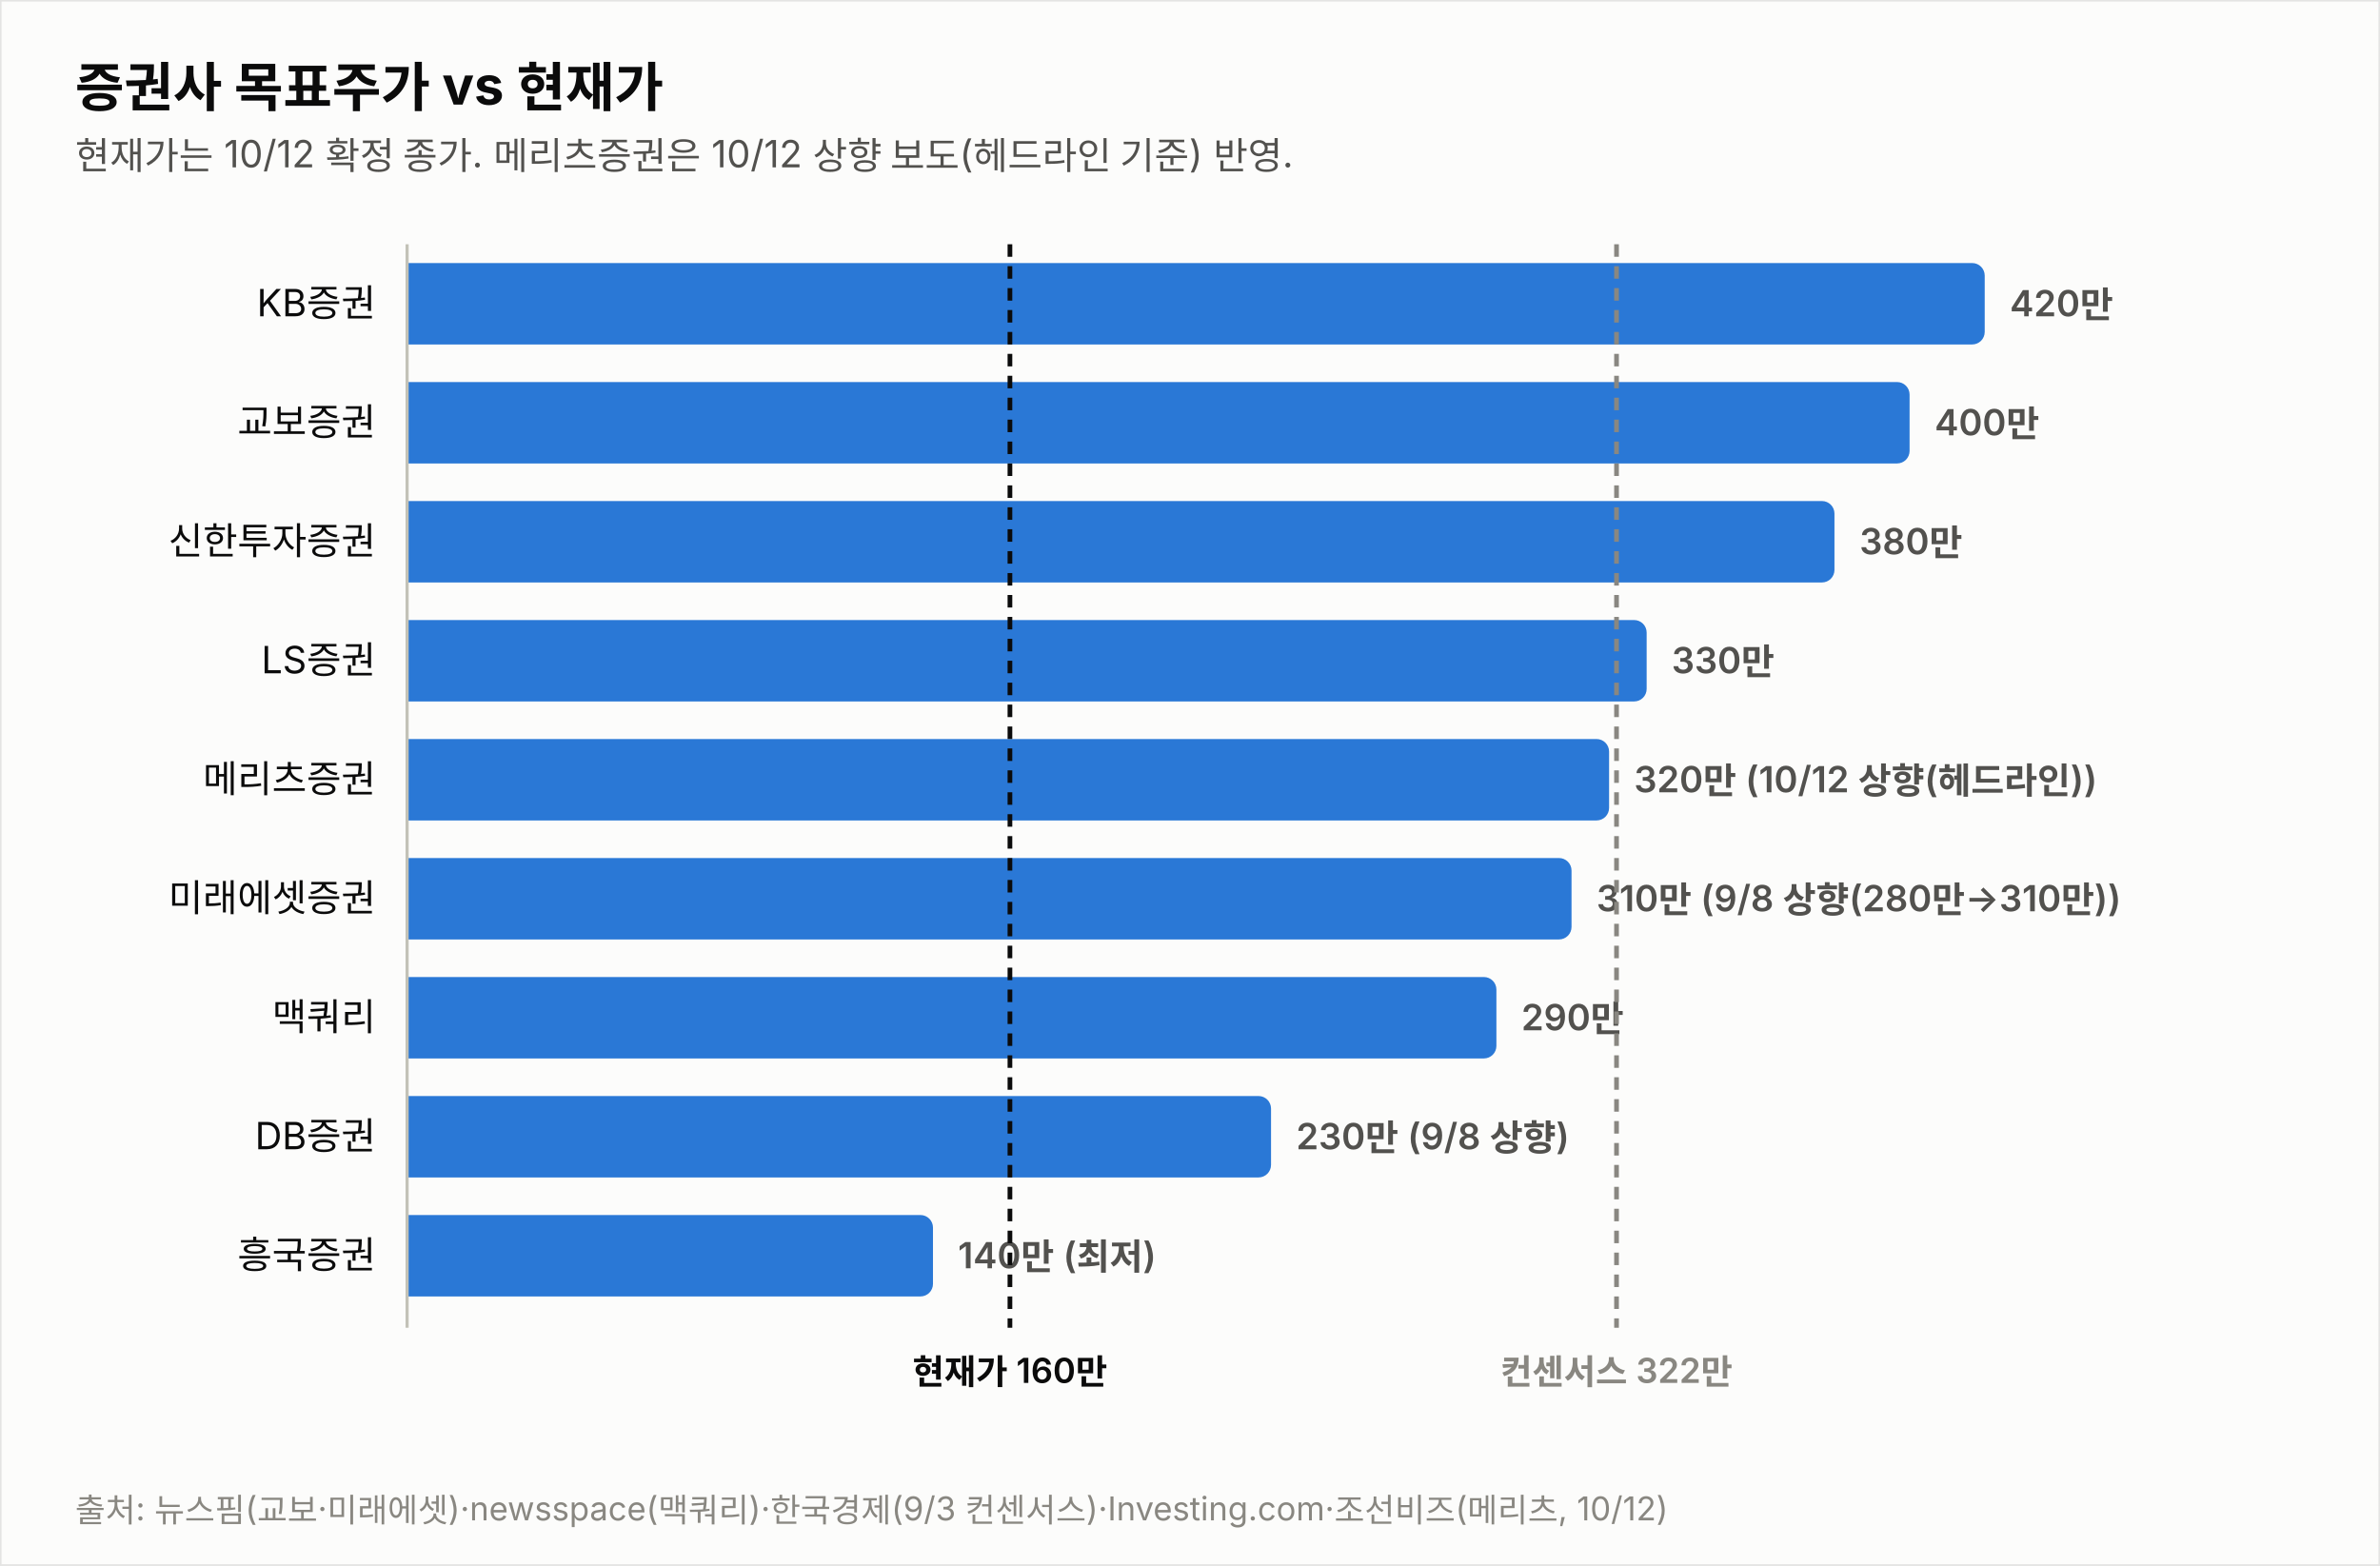
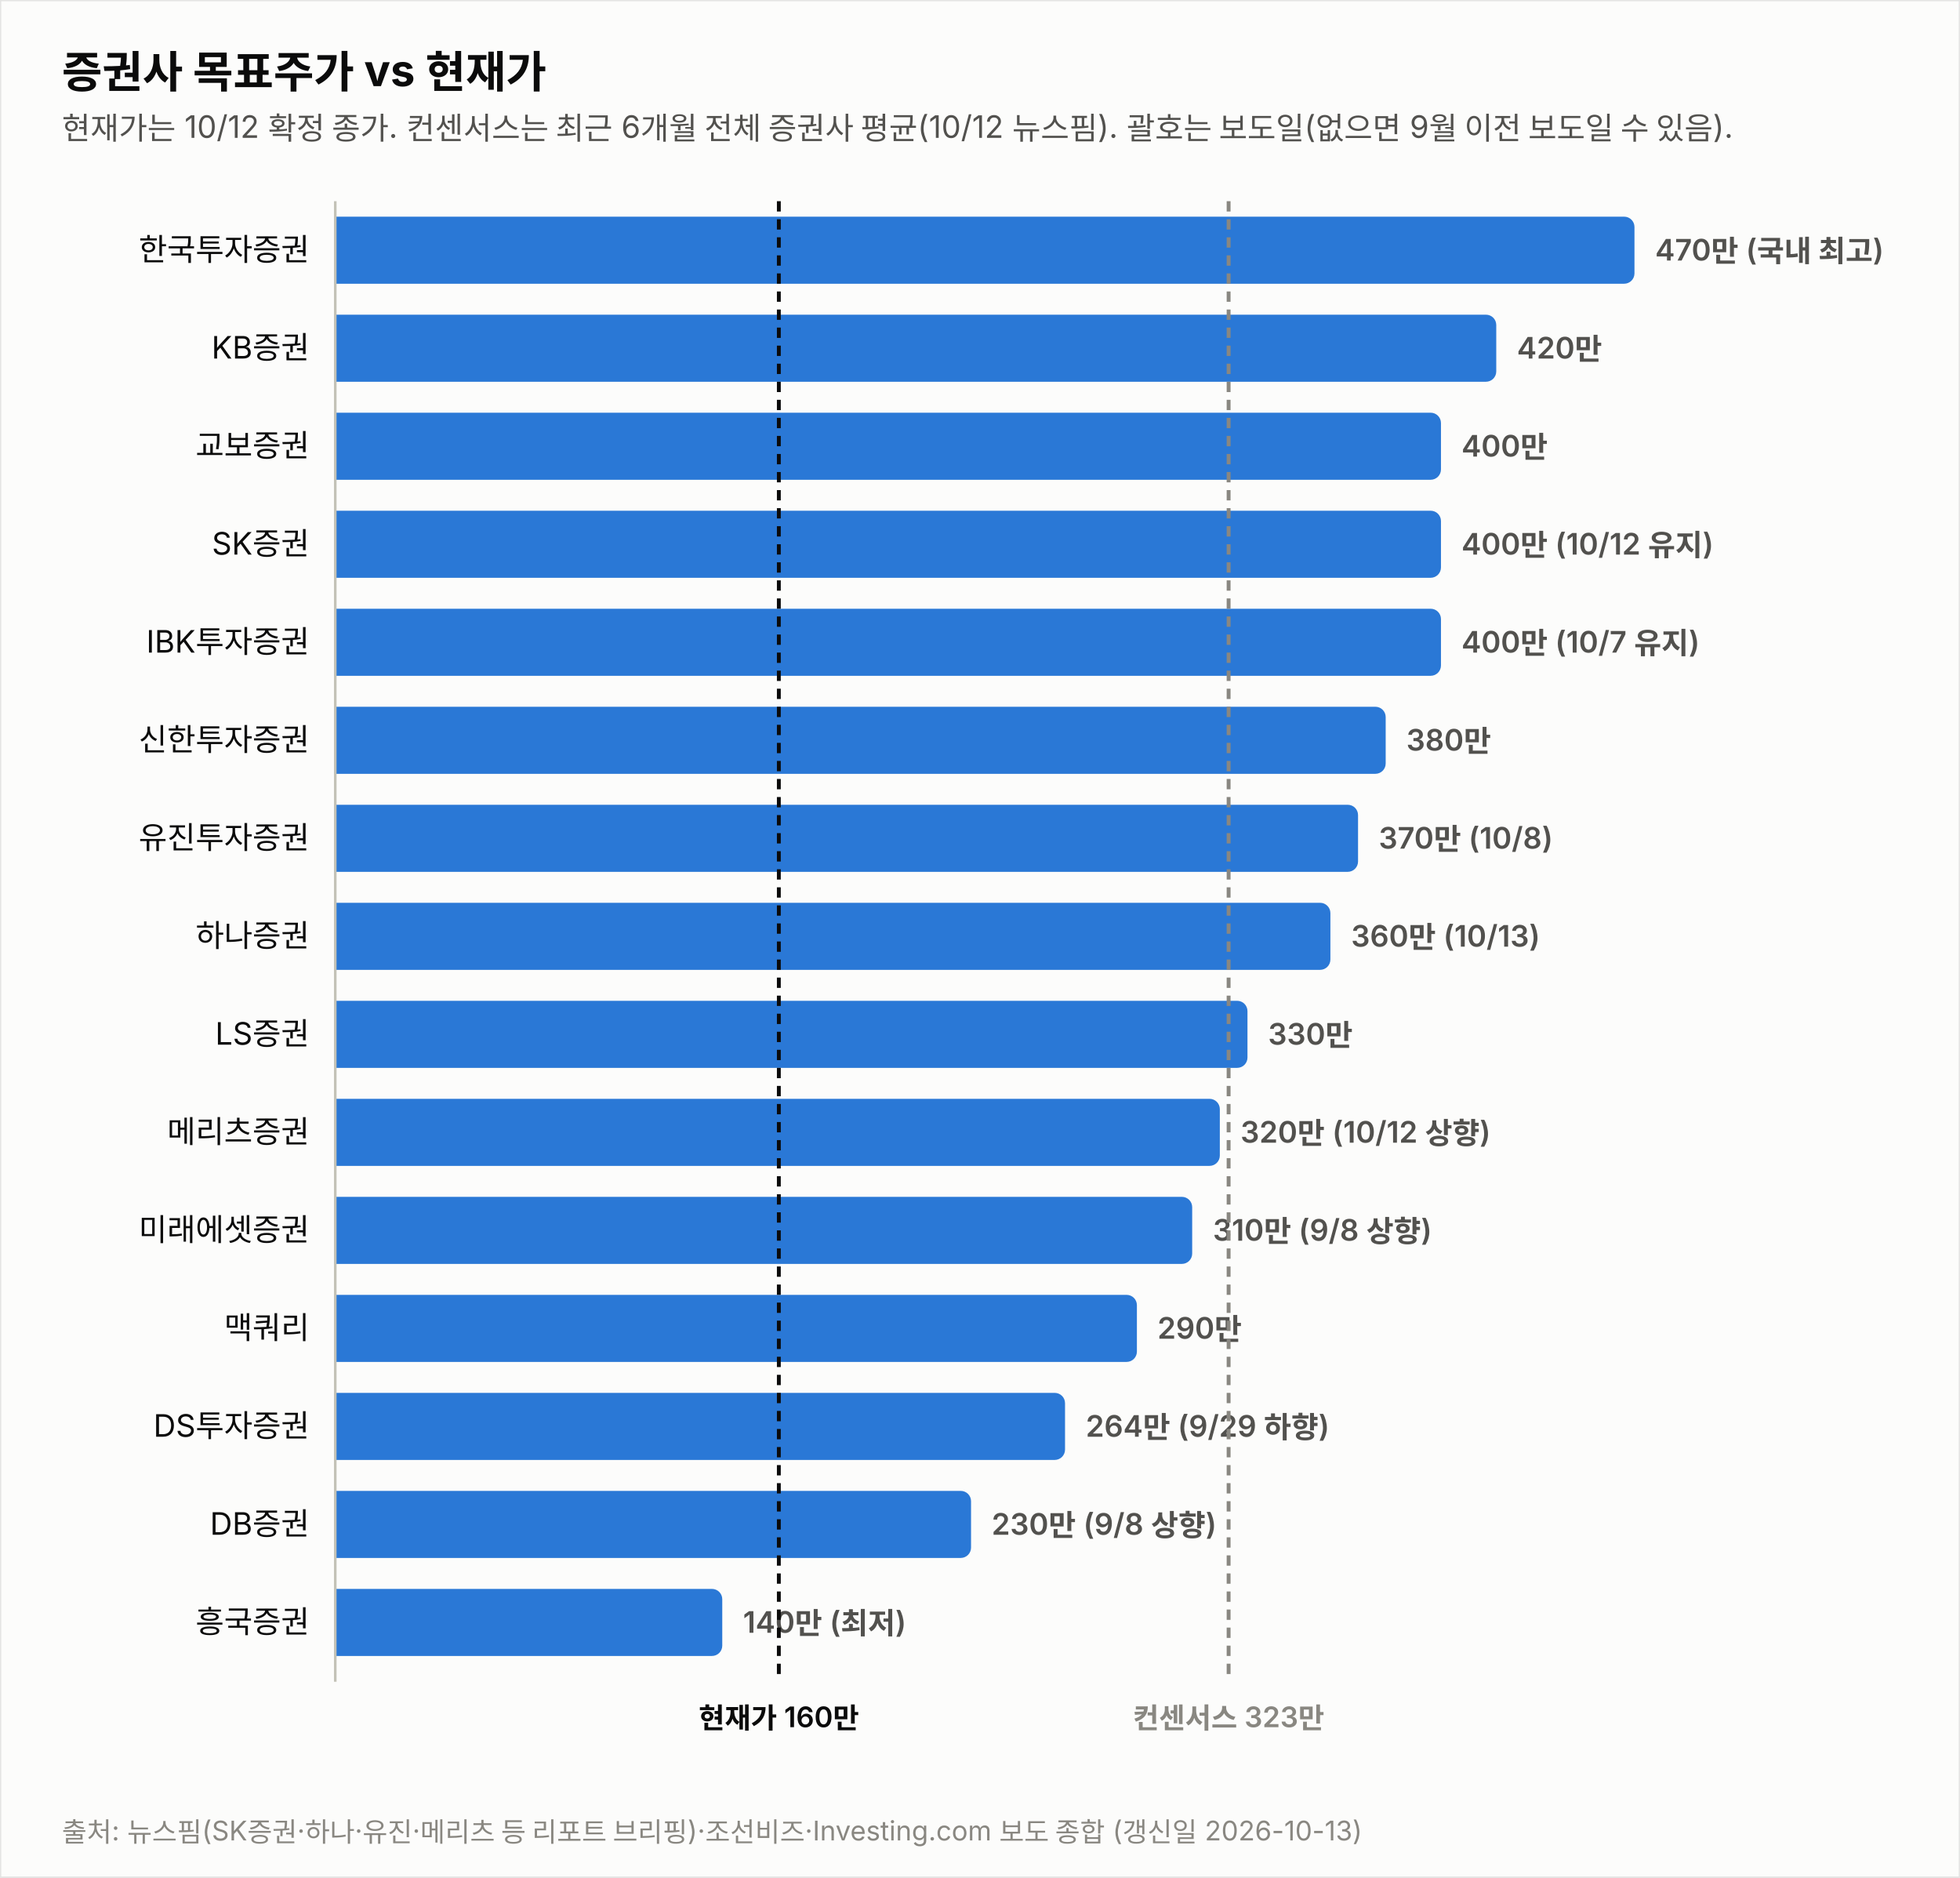
- <svg xmlns="http://www.w3.org/2000/svg" width="760" height="500" viewBox="0 0 760 500" font-family="system-ui,-apple-system,&quot;Segoe UI&quot;,&quot;Malgun Gothic&quot;,&quot;Apple SD Gothic Neo&quot;,sans-serif">
-   <rect width="760" height="500" fill="#fcfcfb" stroke="rgba(11,11,11,0.10)" />
+ <svg xmlns="http://www.w3.org/2000/svg" width="760" height="728" viewBox="0 0 760 728" font-family="system-ui,-apple-system,&quot;Segoe UI&quot;,&quot;Malgun Gothic&quot;,&quot;Apple SD Gothic Neo&quot;,sans-serif">
+   <rect width="760" height="728" fill="#fcfcfb" stroke="rgba(11,11,11,0.10)" />
  <text x="24" y="34" font-size="17" font-weight="700" fill="#0b0b0b">증권사 목표주가 vs 현재가</text>
-   <text x="24" y="54" font-size="12" fill="#52514e">현재가는 10/12 확정 종가. 메리츠증권은 10/12 상향 보도(헤드라인 기준) 반영.</text>
-   <text x="120" y="101.0" font-size="12" fill="#0b0b0b" text-anchor="end">KB증권</text>
+   <text x="24" y="54" font-size="12" fill="#52514e">현재가는 10/12 확정 종가. 컨센서스는 최근 6개월 전체 증권사 평균(10/12 뉴스핌). 괄호는 보도일(없으면 9월 이전 보도일 수 있음).</text>
+   <text x="120" y="101.0" font-size="12" fill="#0b0b0b" text-anchor="end">한국투자증권</text>
  <path d="M130,84 h499.774 a4,4 0 0 1 4,4 v18 a4,4 0 0 1 -4,4 h-499.774 z" fill="#2a78d6" opacity="1.0" />
-   <text x="641.8" y="101.0" font-size="11.5" font-weight="600" fill="#52514e" style="font-variant-numeric:tabular-nums">420만</text>
-   <text x="120" y="139.0" font-size="12" fill="#0b0b0b" text-anchor="end">교보증권</text>
-   <path d="M130,122 h475.784 a4,4 0 0 1 4,4 v18 a4,4 0 0 1 -4,4 h-475.784 z" fill="#2a78d6" opacity="1.0" />
-   <text x="617.8" y="139.0" font-size="11.5" font-weight="600" fill="#52514e" style="font-variant-numeric:tabular-nums">400만</text>
-   <text x="120" y="177.0" font-size="12" fill="#0b0b0b" text-anchor="end">신한투자증권</text>
-   <path d="M130,160 h451.795 a4,4 0 0 1 4,4 v18 a4,4 0 0 1 -4,4 h-451.795 z" fill="#2a78d6" opacity="1.0" />
-   <text x="593.8" y="177.0" font-size="11.5" font-weight="600" fill="#52514e" style="font-variant-numeric:tabular-nums">380만</text>
-   <text x="120" y="215.0" font-size="12" fill="#0b0b0b" text-anchor="end">LS증권</text>
-   <path d="M130,198 h391.822 a4,4 0 0 1 4,4 v18 a4,4 0 0 1 -4,4 h-391.822 z" fill="#2a78d6" opacity="1.0" />
-   <text x="533.8" y="215.0" font-size="11.5" font-weight="600" fill="#52514e" style="font-variant-numeric:tabular-nums">330만</text>
-   <text x="120" y="253.0" font-size="12" fill="#0b0b0b" text-anchor="end">메리츠증권</text>
-   <path d="M130,236 h379.827 a4,4 0 0 1 4,4 v18 a4,4 0 0 1 -4,4 h-379.827 z" fill="#2a78d6" opacity="1.0" />
-   <text x="521.8" y="253.0" font-size="11.5" font-weight="600" fill="#52514e" style="font-variant-numeric:tabular-nums">320만 (10/12 상향(헤드라인))</text>
-   <text x="120" y="291.0" font-size="12" fill="#0b0b0b" text-anchor="end">미래에셋증권</text>
-   <path d="M130,274 h367.833 a4,4 0 0 1 4,4 v18 a4,4 0 0 1 -4,4 h-367.833 z" fill="#2a78d6" opacity="1.0" />
-   <text x="509.8" y="291.0" font-size="11.5" font-weight="600" fill="#52514e" style="font-variant-numeric:tabular-nums">310만 (9/8 상향(280만→310만))</text>
-   <text x="120" y="329.0" font-size="12" fill="#0b0b0b" text-anchor="end">맥쿼리</text>
-   <path d="M130,312 h343.844 a4,4 0 0 1 4,4 v18 a4,4 0 0 1 -4,4 h-343.844 z" fill="#2a78d6" opacity="1.0" />
-   <text x="485.8" y="329.0" font-size="11.5" font-weight="600" fill="#52514e" style="font-variant-numeric:tabular-nums">290만</text>
-   <text x="120" y="367.0" font-size="12" fill="#0b0b0b" text-anchor="end">DB증권</text>
-   <path d="M130,350 h271.876 a4,4 0 0 1 4,4 v18 a4,4 0 0 1 -4,4 h-271.876 z" fill="#2a78d6" opacity="1.0" />
-   <text x="413.9" y="367.0" font-size="11.5" font-weight="600" fill="#52514e" style="font-variant-numeric:tabular-nums">230만 (9/8 상향)</text>
-   <text x="120" y="405.0" font-size="12" fill="#0b0b0b" text-anchor="end">흥국증권</text>
-   <path d="M130,388 h163.925 a4,4 0 0 1 4,4 v18 a4,4 0 0 1 -4,4 h-163.925 z" fill="#2a78d6" opacity="1.0" />
-   <text x="305.9" y="405.0" font-size="11.5" font-weight="600" fill="#52514e" style="font-variant-numeric:tabular-nums">140만 (최저)</text>
-   <line x1="130" y1="78" x2="130" y2="424" stroke="#c3c2b7" stroke-width="1" />
-   <line x1="322.5" y1="78" x2="322.5" y2="424" stroke="#0b0b0b" stroke-width="1.5" stroke-dasharray="4 3" />
-   <text x="322.5" y="442" font-size="11" font-weight="600" fill="#0b0b0b" text-anchor="middle">현재가 160만</text>
-   <line x1="516.2" y1="78" x2="516.2" y2="424" stroke="#898781" stroke-width="1.5" stroke-dasharray="4 3" />
-   <text x="516.2" y="442" font-size="11" font-weight="600" fill="#898781" text-anchor="middle">컨센서스 322만</text>
-   <text x="24" y="486" font-size="10.5" fill="#898781">출처: 뉴스핌(교보·미래에셋)·newsspace(맥쿼리)·한국경제(9/3 컨센서스)·Investing.com·조선비즈(메리츠, 10/12)</text>
+   <text x="641.8" y="101.0" font-size="11.5" font-weight="600" fill="#52514e" style="font-variant-numeric:tabular-nums">470만 (국내 최고)</text>
+   <text x="120" y="139.0" font-size="12" fill="#0b0b0b" text-anchor="end">KB증권</text>
+   <path d="M130,122 h446.181 a4,4 0 0 1 4,4 v18 a4,4 0 0 1 -4,4 h-446.181 z" fill="#2a78d6" opacity="1.0" />
+   <text x="588.2" y="139.0" font-size="11.5" font-weight="600" fill="#52514e" style="font-variant-numeric:tabular-nums">420만</text>
+   <text x="120" y="177.0" font-size="12" fill="#0b0b0b" text-anchor="end">교보증권</text>
+   <path d="M130,160 h424.743 a4,4 0 0 1 4,4 v18 a4,4 0 0 1 -4,4 h-424.743 z" fill="#2a78d6" opacity="1.0" />
+   <text x="566.7" y="177.0" font-size="11.5" font-weight="600" fill="#52514e" style="font-variant-numeric:tabular-nums">400만</text>
+   <text x="120" y="215.0" font-size="12" fill="#0b0b0b" text-anchor="end">SK증권</text>
+   <path d="M130,198 h424.743 a4,4 0 0 1 4,4 v18 a4,4 0 0 1 -4,4 h-424.743 z" fill="#2a78d6" opacity="1.0" />
+   <text x="566.7" y="215.0" font-size="11.5" font-weight="600" fill="#52514e" style="font-variant-numeric:tabular-nums">400만 (10/12 유지)</text>
+   <text x="120" y="253.0" font-size="12" fill="#0b0b0b" text-anchor="end">IBK투자증권</text>
+   <path d="M130,236 h424.743 a4,4 0 0 1 4,4 v18 a4,4 0 0 1 -4,4 h-424.743 z" fill="#2a78d6" opacity="1.0" />
+   <text x="566.7" y="253.0" font-size="11.5" font-weight="600" fill="#52514e" style="font-variant-numeric:tabular-nums">400만 (10/7 유지)</text>
+   <text x="120" y="291.0" font-size="12" fill="#0b0b0b" text-anchor="end">신한투자증권</text>
+   <path d="M130,274 h403.306 a4,4 0 0 1 4,4 v18 a4,4 0 0 1 -4,4 h-403.306 z" fill="#2a78d6" opacity="1.0" />
+   <text x="545.3" y="291.0" font-size="11.5" font-weight="600" fill="#52514e" style="font-variant-numeric:tabular-nums">380만</text>
+   <text x="120" y="329.0" font-size="12" fill="#0b0b0b" text-anchor="end">유진투자증권</text>
+   <path d="M130,312 h392.588 a4,4 0 0 1 4,4 v18 a4,4 0 0 1 -4,4 h-392.588 z" fill="#2a78d6" opacity="1.0" />
+   <text x="534.6" y="329.0" font-size="11.5" font-weight="600" fill="#52514e" style="font-variant-numeric:tabular-nums">370만 (10/8)</text>
+   <text x="120" y="367.0" font-size="12" fill="#0b0b0b" text-anchor="end">하나증권</text>
+   <path d="M130,350 h381.869 a4,4 0 0 1 4,4 v18 a4,4 0 0 1 -4,4 h-381.869 z" fill="#2a78d6" opacity="1.0" />
+   <text x="523.9" y="367.0" font-size="11.5" font-weight="600" fill="#52514e" style="font-variant-numeric:tabular-nums">360만 (10/13)</text>
+   <text x="120" y="405.0" font-size="12" fill="#0b0b0b" text-anchor="end">LS증권</text>
+   <path d="M130,388 h349.713 a4,4 0 0 1 4,4 v18 a4,4 0 0 1 -4,4 h-349.713 z" fill="#2a78d6" opacity="1.0" />
+   <text x="491.7" y="405.0" font-size="11.5" font-weight="600" fill="#52514e" style="font-variant-numeric:tabular-nums">330만</text>
+   <text x="120" y="443.0" font-size="12" fill="#0b0b0b" text-anchor="end">메리츠증권</text>
+   <path d="M130,426 h338.995 a4,4 0 0 1 4,4 v18 a4,4 0 0 1 -4,4 h-338.995 z" fill="#2a78d6" opacity="1.0" />
+   <text x="481.0" y="443.0" font-size="11.5" font-weight="600" fill="#52514e" style="font-variant-numeric:tabular-nums">320만 (10/12 상향)</text>
+   <text x="120" y="481.0" font-size="12" fill="#0b0b0b" text-anchor="end">미래에셋증권</text>
+   <path d="M130,464 h328.276 a4,4 0 0 1 4,4 v18 a4,4 0 0 1 -4,4 h-328.276 z" fill="#2a78d6" opacity="1.0" />
+   <text x="470.3" y="481.0" font-size="11.5" font-weight="600" fill="#52514e" style="font-variant-numeric:tabular-nums">310만 (9/8 상향)</text>
+   <text x="120" y="519.0" font-size="12" fill="#0b0b0b" text-anchor="end">맥쿼리</text>
+   <path d="M130,502 h306.839 a4,4 0 0 1 4,4 v18 a4,4 0 0 1 -4,4 h-306.839 z" fill="#2a78d6" opacity="1.0" />
+   <text x="448.8" y="519.0" font-size="11.5" font-weight="600" fill="#52514e" style="font-variant-numeric:tabular-nums">290만</text>
+   <text x="120" y="557.0" font-size="12" fill="#0b0b0b" text-anchor="end">DS투자증권</text>
+   <path d="M130,540 h278.971 a4,4 0 0 1 4,4 v18 a4,4 0 0 1 -4,4 h-278.971 z" fill="#2a78d6" opacity="1.0" />
+   <text x="421.0" y="557.0" font-size="11.5" font-weight="600" fill="#52514e" style="font-variant-numeric:tabular-nums">264만 (9/29 하향)</text>
+   <text x="120" y="595.0" font-size="12" fill="#0b0b0b" text-anchor="end">DB증권</text>
+   <path d="M130,578 h242.527 a4,4 0 0 1 4,4 v18 a4,4 0 0 1 -4,4 h-242.527 z" fill="#2a78d6" opacity="1.0" />
+   <text x="384.5" y="595.0" font-size="11.5" font-weight="600" fill="#52514e" style="font-variant-numeric:tabular-nums">230만 (9/8 상향)</text>
+   <text x="120" y="633.0" font-size="12" fill="#0b0b0b" text-anchor="end">흥국증권</text>
+   <path d="M130,616 h146.06 a4,4 0 0 1 4,4 v18 a4,4 0 0 1 -4,4 h-146.06 z" fill="#2a78d6" opacity="1.0" />
+   <text x="288.1" y="633.0" font-size="11.5" font-weight="600" fill="#52514e" style="font-variant-numeric:tabular-nums">140만 (최저)</text>
+   <line x1="130" y1="78" x2="130" y2="652" stroke="#c3c2b7" stroke-width="1" />
+   <line x1="302.0" y1="78" x2="302.0" y2="652" stroke="#0b0b0b" stroke-width="1.5" stroke-dasharray="4 3" />
+   <text x="302.0" y="670" font-size="11" font-weight="600" fill="#0b0b0b" text-anchor="middle">현재가 160만</text>
+   <line x1="476.4" y1="78" x2="476.4" y2="652" stroke="#898781" stroke-width="1.5" stroke-dasharray="4 3" />
+   <text x="476.4" y="670" font-size="11" font-weight="600" fill="#898781" text-anchor="middle">컨센서스 323만</text>
+   <text x="24" y="714" font-size="10.5" fill="#898781">출처: 뉴스핌(SK증권·하나·유진·메리츠 등 리포트 브리핑)·조선비즈·Investing.com 보도 종합 (갱신일 2026-10-13)</text>
</svg>
